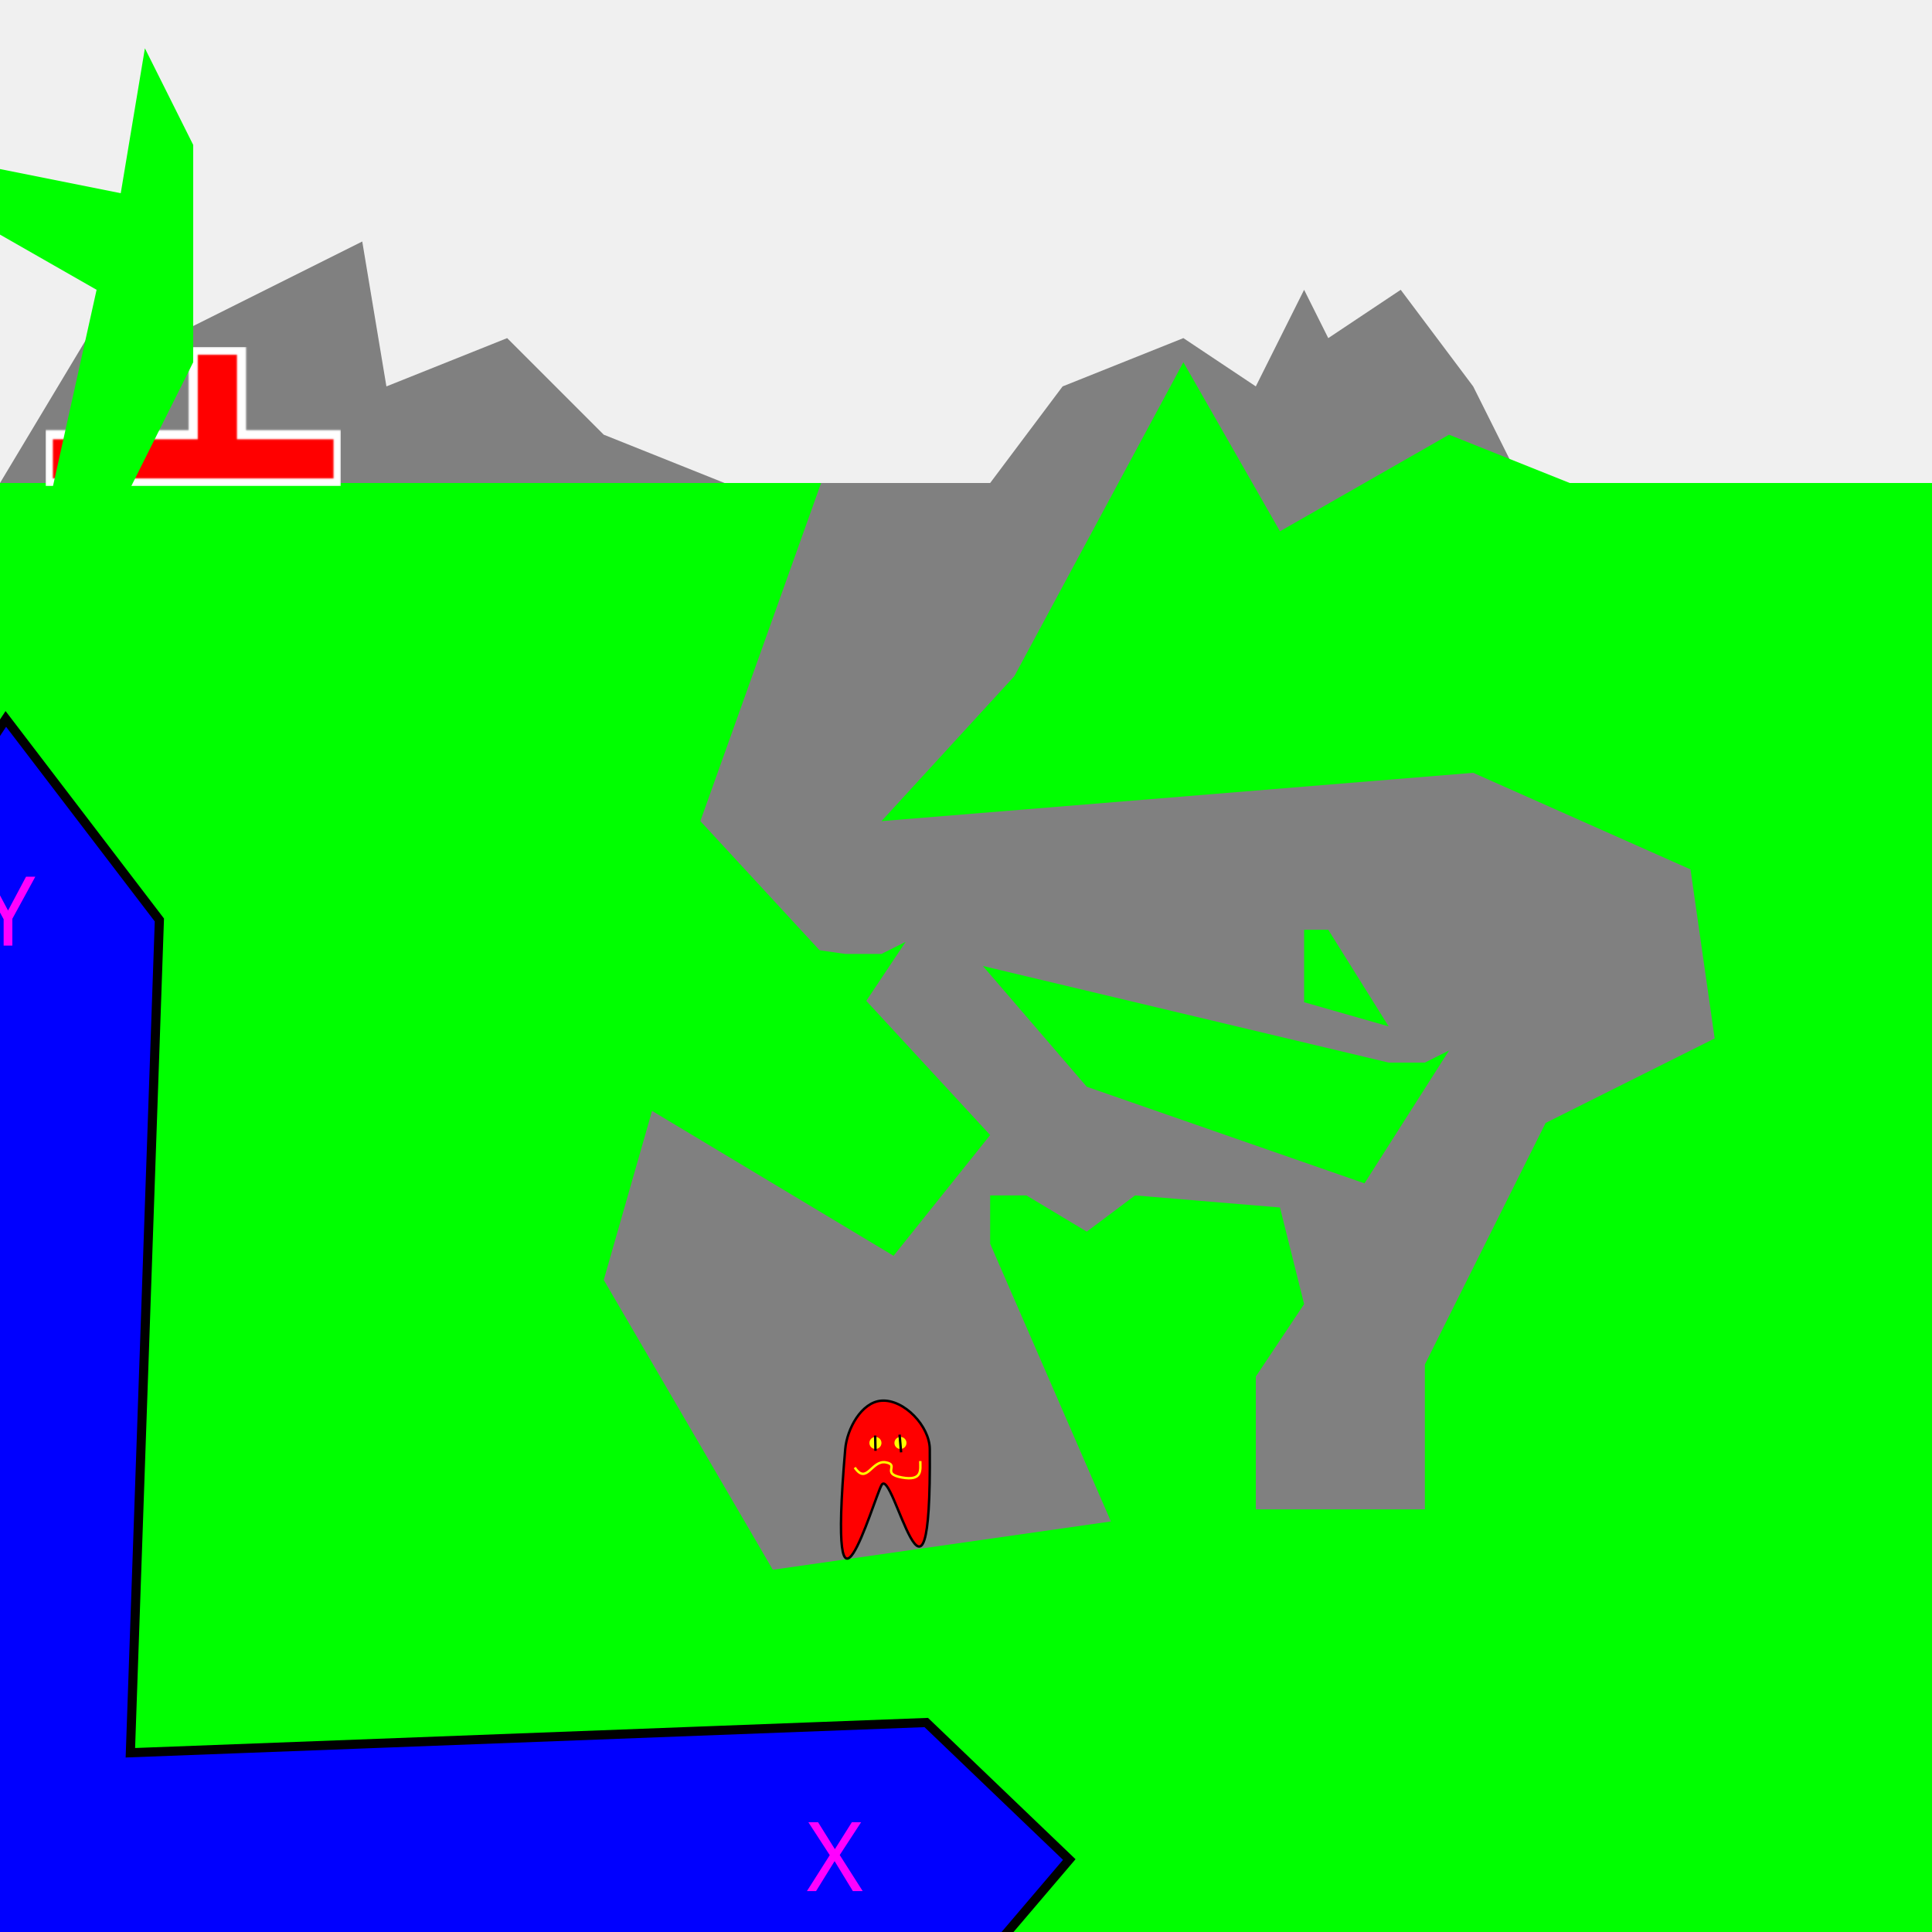
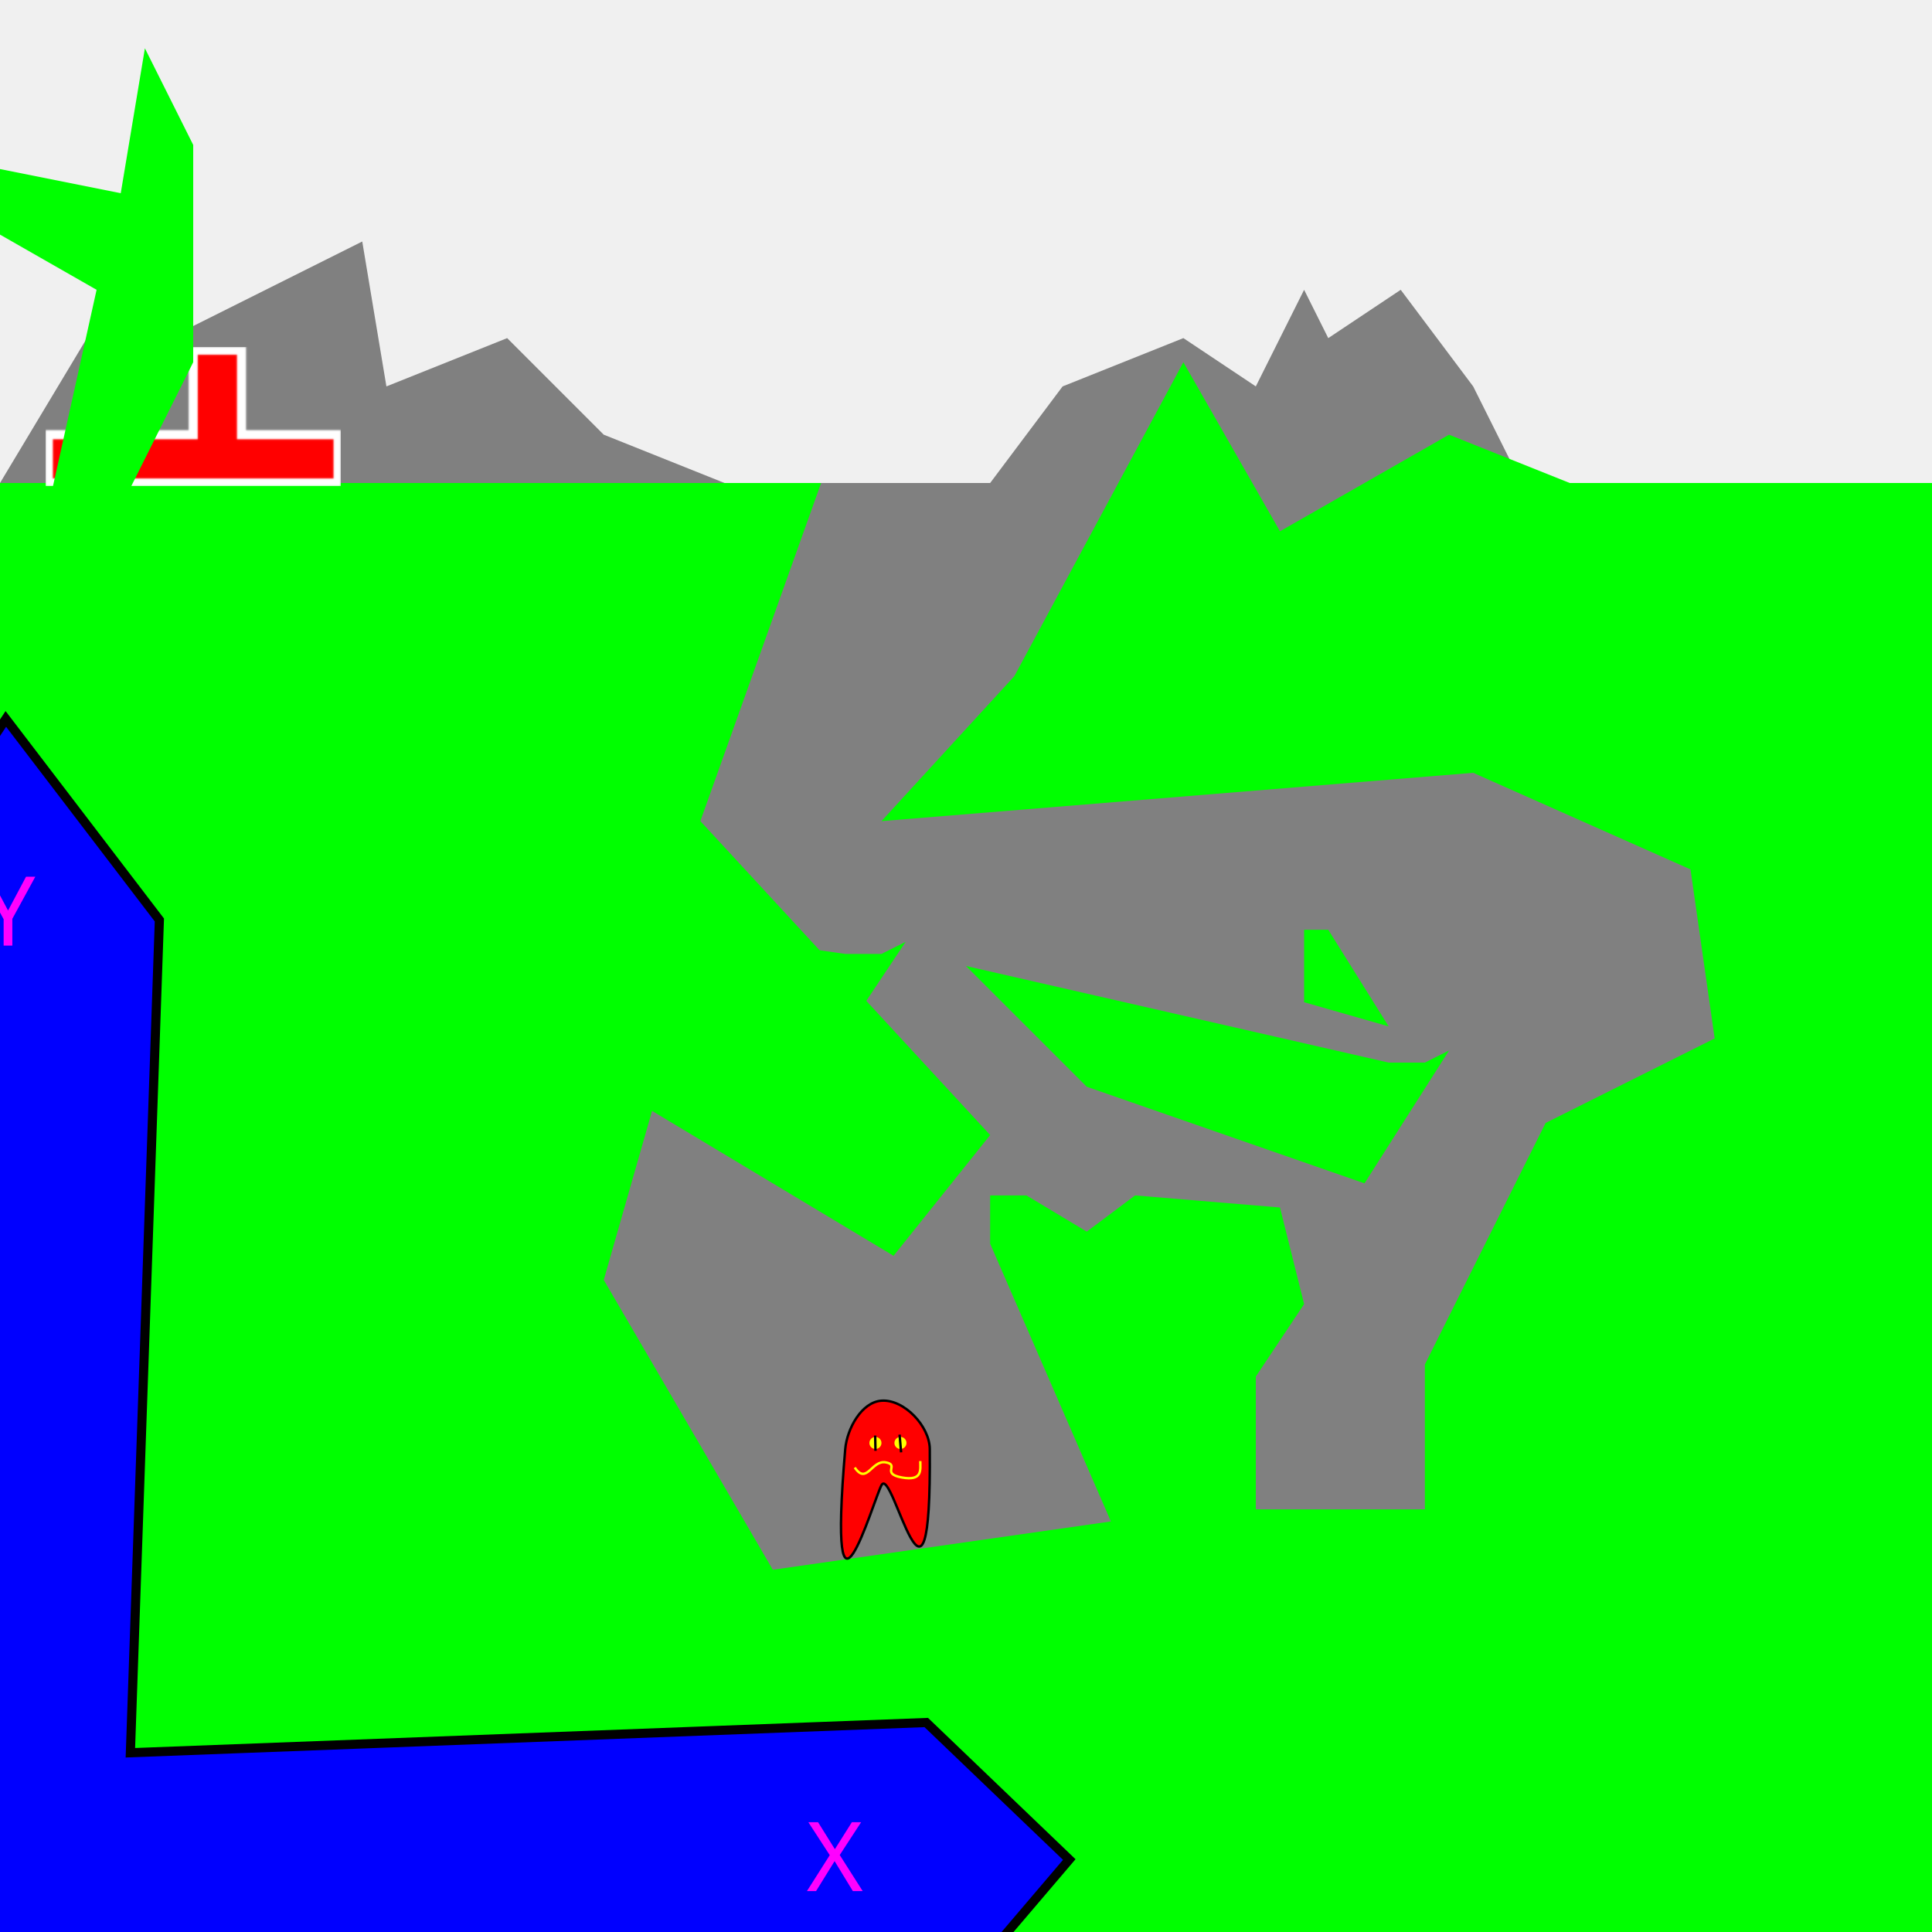
<svg xmlns="http://www.w3.org/2000/svg" width="800" height="800" viewBox="0 0 211.667 211.667" version="1.1" id="svg8">
  <defs id="defs2">
    <filter style="color-interpolation-filters:sRGB" id="filter4573" x="-0.009" width="1.018" y="-0.019" height="1.038">
      <feGaussianBlur stdDeviation="0.116" id="feGaussianBlur4575" />
    </filter>
  </defs>
  <g id="layer1" transform="translate(0,-85.33334)">
    <path style="fill:#808080;stroke:none;stroke-width:0.265px;stroke-linecap:butt;stroke-linejoin:miter;stroke-opacity:1" d="m 0,138.25 15.875,-26.458 2.646,10.583 21.167,-10.583 2.646,15.875 13.229,-5.292 10.583,10.583 13.229,5.292 29.104,-1e-5 7.938,-10.583 13.229,-5.292 7.938,5.292 5.292,-10.583 2.646,5.292 7.938,-5.292 7.938,10.583 5.292,10.583 h 44.979 v 158.75 H 0 Z" id="path4603" />
    <path style="fill:#00ff00;stroke:none;stroke-width:0.265px;stroke-linecap:butt;stroke-linejoin:miter;stroke-opacity:1" d="m 0,138.25 h 89.958 l -13.229,37.042 31.75,34.396 -10.583,13.229 -26.458,-15.875 -5.292,18.521 18.521,31.75 37.042,-5.292 -13.229,-30.427 v -5.292 h 3.969 l 6.615,3.969 5.292,-3.969 15.875,1.323 2.646,10.583 -5.292,7.938 v 14.552 h 18.521 v -15.875 l 3.874,-7.749 9.355,-18.71 18.521,-9.26 -2.646,-18.521 -23.812,-10.583 -64.823,5.292 14.552,-15.875 18.521,-34.396 10.583,18.521 18.521,-10.583 13.229,5.292 h 39.688 v 158.75 H 0 Z" id="path4599" />
    <path style="fill:#0000ff;stroke:#000000;stroke-width:1;stroke-linecap:butt;stroke-linejoin:miter;stroke-miterlimit:4;stroke-dasharray:none;stroke-opacity:1" d="M -13.172,184.958 0.639,164.098 17.461,186.124 l -3.177,91.238 87.195,-3.313 15.668,15.012 -16.408,19.264 -97.044,3.558 -19.236,-29.024 z" id="path10" />
    <text xml:space="preserve" style="font-style:normal;font-weight:normal;font-size:10.583px;line-height:1.25;font-family:sans-serif;letter-spacing:0px;word-spacing:0px;fill:#ff00ff;fill-opacity:1;stroke:none;stroke-width:1;stroke-miterlimit:4;stroke-dasharray:none" x="88.361" y="292.521" id="text838">
      <tspan id="tspan836" x="88.361" y="292.521" style="fill:#ff00ff;fill-opacity:1;stroke-width:1;stroke-miterlimit:4;stroke-dasharray:none">X</tspan>
    </text>
    <text xml:space="preserve" style="font-style:normal;font-weight:normal;font-size:10.583px;line-height:1.25;font-family:sans-serif;letter-spacing:0px;word-spacing:0px;fill:#ff00ff;fill-opacity:1;stroke:none;stroke-width:1;stroke-miterlimit:4;stroke-dasharray:none" x="-2.118" y="188.936" id="text838-3">
      <tspan id="tspan836-6" x="-2.118" y="188.936" style="fill:#ff00ff;fill-opacity:1;stroke-width:1;stroke-miterlimit:4;stroke-dasharray:none">Y</tspan>
    </text>
    <path style="fill:#ff0000;fill-opacity:1;stroke:#ffffff;stroke-width:1;stroke-linecap:butt;stroke-linejoin:miter;stroke-miterlimit:4;stroke-dasharray:none;stroke-opacity:1;filter:url(#filter4573)" d="m 21.167,132.958 v -9.26 h 5.292 v 9.26 h 10.583 v 5.292 H 5.292 v -5.292 z" id="path4567" />
    <path style="fill:#ff0000;stroke:#000000;stroke-width:0.265px;stroke-linecap:butt;stroke-linejoin:miter;stroke-opacity:1" d="m 92.604,244.083 c -2.001,23.337 3.011,5.797 3.969,3.969 1.21,-2.309 5.481,18.837 5.292,-3.969 -0.021,-2.494 -2.803,-5.468 -5.292,-5.292 -2.199,0.156 -3.78,3.095 -3.969,5.292 z" id="path4605" />
    <circle style="fill:#ffff00;stroke:none;stroke-width:1;stroke-miterlimit:4;stroke-dasharray:none" id="path4607" cx="95.911" cy="243.422" r="0.661" />
    <circle style="fill:#ffff00;stroke:none;stroke-width:1;stroke-miterlimit:4;stroke-dasharray:none" id="path4607-7" cx="98.652" cy="243.422" r="0.661" />
    <path style="fill:none;stroke:#ffff00;stroke-width:0.265px;stroke-linecap:butt;stroke-linejoin:miter;stroke-opacity:1" d="m 93.644,246.115 c 1.323,1.937 1.843,-0.85 3.402,-0.567 1.559,0.283 -0.567,1.228 1.748,1.654 2.315,0.425 2.032,-0.85 2.032,-1.795" id="path4624" />
    <path style="fill:none;stroke:#000000;stroke-width:0.265px;stroke-linecap:butt;stroke-linejoin:miter;stroke-opacity:1" d="m 95.883,242.611 0.033,1.67" id="path4626" />
    <path style="fill:none;stroke:#000000;stroke-width:0.265px;stroke-linecap:butt;stroke-linejoin:miter;stroke-opacity:1" d="m 98.556,242.51 0.167,1.938" id="path4628" />
    <path style="fill:#00ff00;stroke:none;stroke-width:0.265px;stroke-linecap:butt;stroke-linejoin:miter;stroke-opacity:1" d="m 83.344,188.521 9.26,1.323 h 3.969 l 2.646,-1.323 -2.646,3.969 -2.646,3.969 z" id="path4630" />
    <path style="fill:#00ff00;stroke:none;stroke-width:0.265px;stroke-linecap:butt;stroke-linejoin:miter;stroke-opacity:1" d="M 5.292,140.896 10.583,117.083 -7.938,106.5 V 93.271 L -5e-7,103.854 13.229,106.5 15.875,90.625 21.167,101.208 v 23.812 l -10.583,21.167 z" id="path835" />
-     <path style="fill:#00ff00;stroke:none;stroke-width:0.265px;stroke-linecap:butt;stroke-linejoin:miter;stroke-opacity:1" d="m 107.685,191.167 44.45,10.583 h 3.969 l 2.646,-1.323 -9.26,14.552 -30.427,-10.583 z" id="path4630-3" />
+     <path style="fill:#00ff00;stroke:none;stroke-width:0.265px;stroke-linecap:butt;stroke-linejoin:miter;stroke-opacity:1" d="m 105.833,191.167 46.302,10.583 h 3.969 l 2.646,-1.323 -9.26,14.552 -30.427,-10.583 z" id="path4630-3" />
    <path style="fill:#00ff00;stroke:none;stroke-width:0.265px;stroke-linecap:butt;stroke-linejoin:miter;stroke-opacity:1" d="m 152.135,197.781 -9.26,-2.646 v -7.937 l 2.646,-1e-5 z" id="path884" />
  </g>
</svg>
